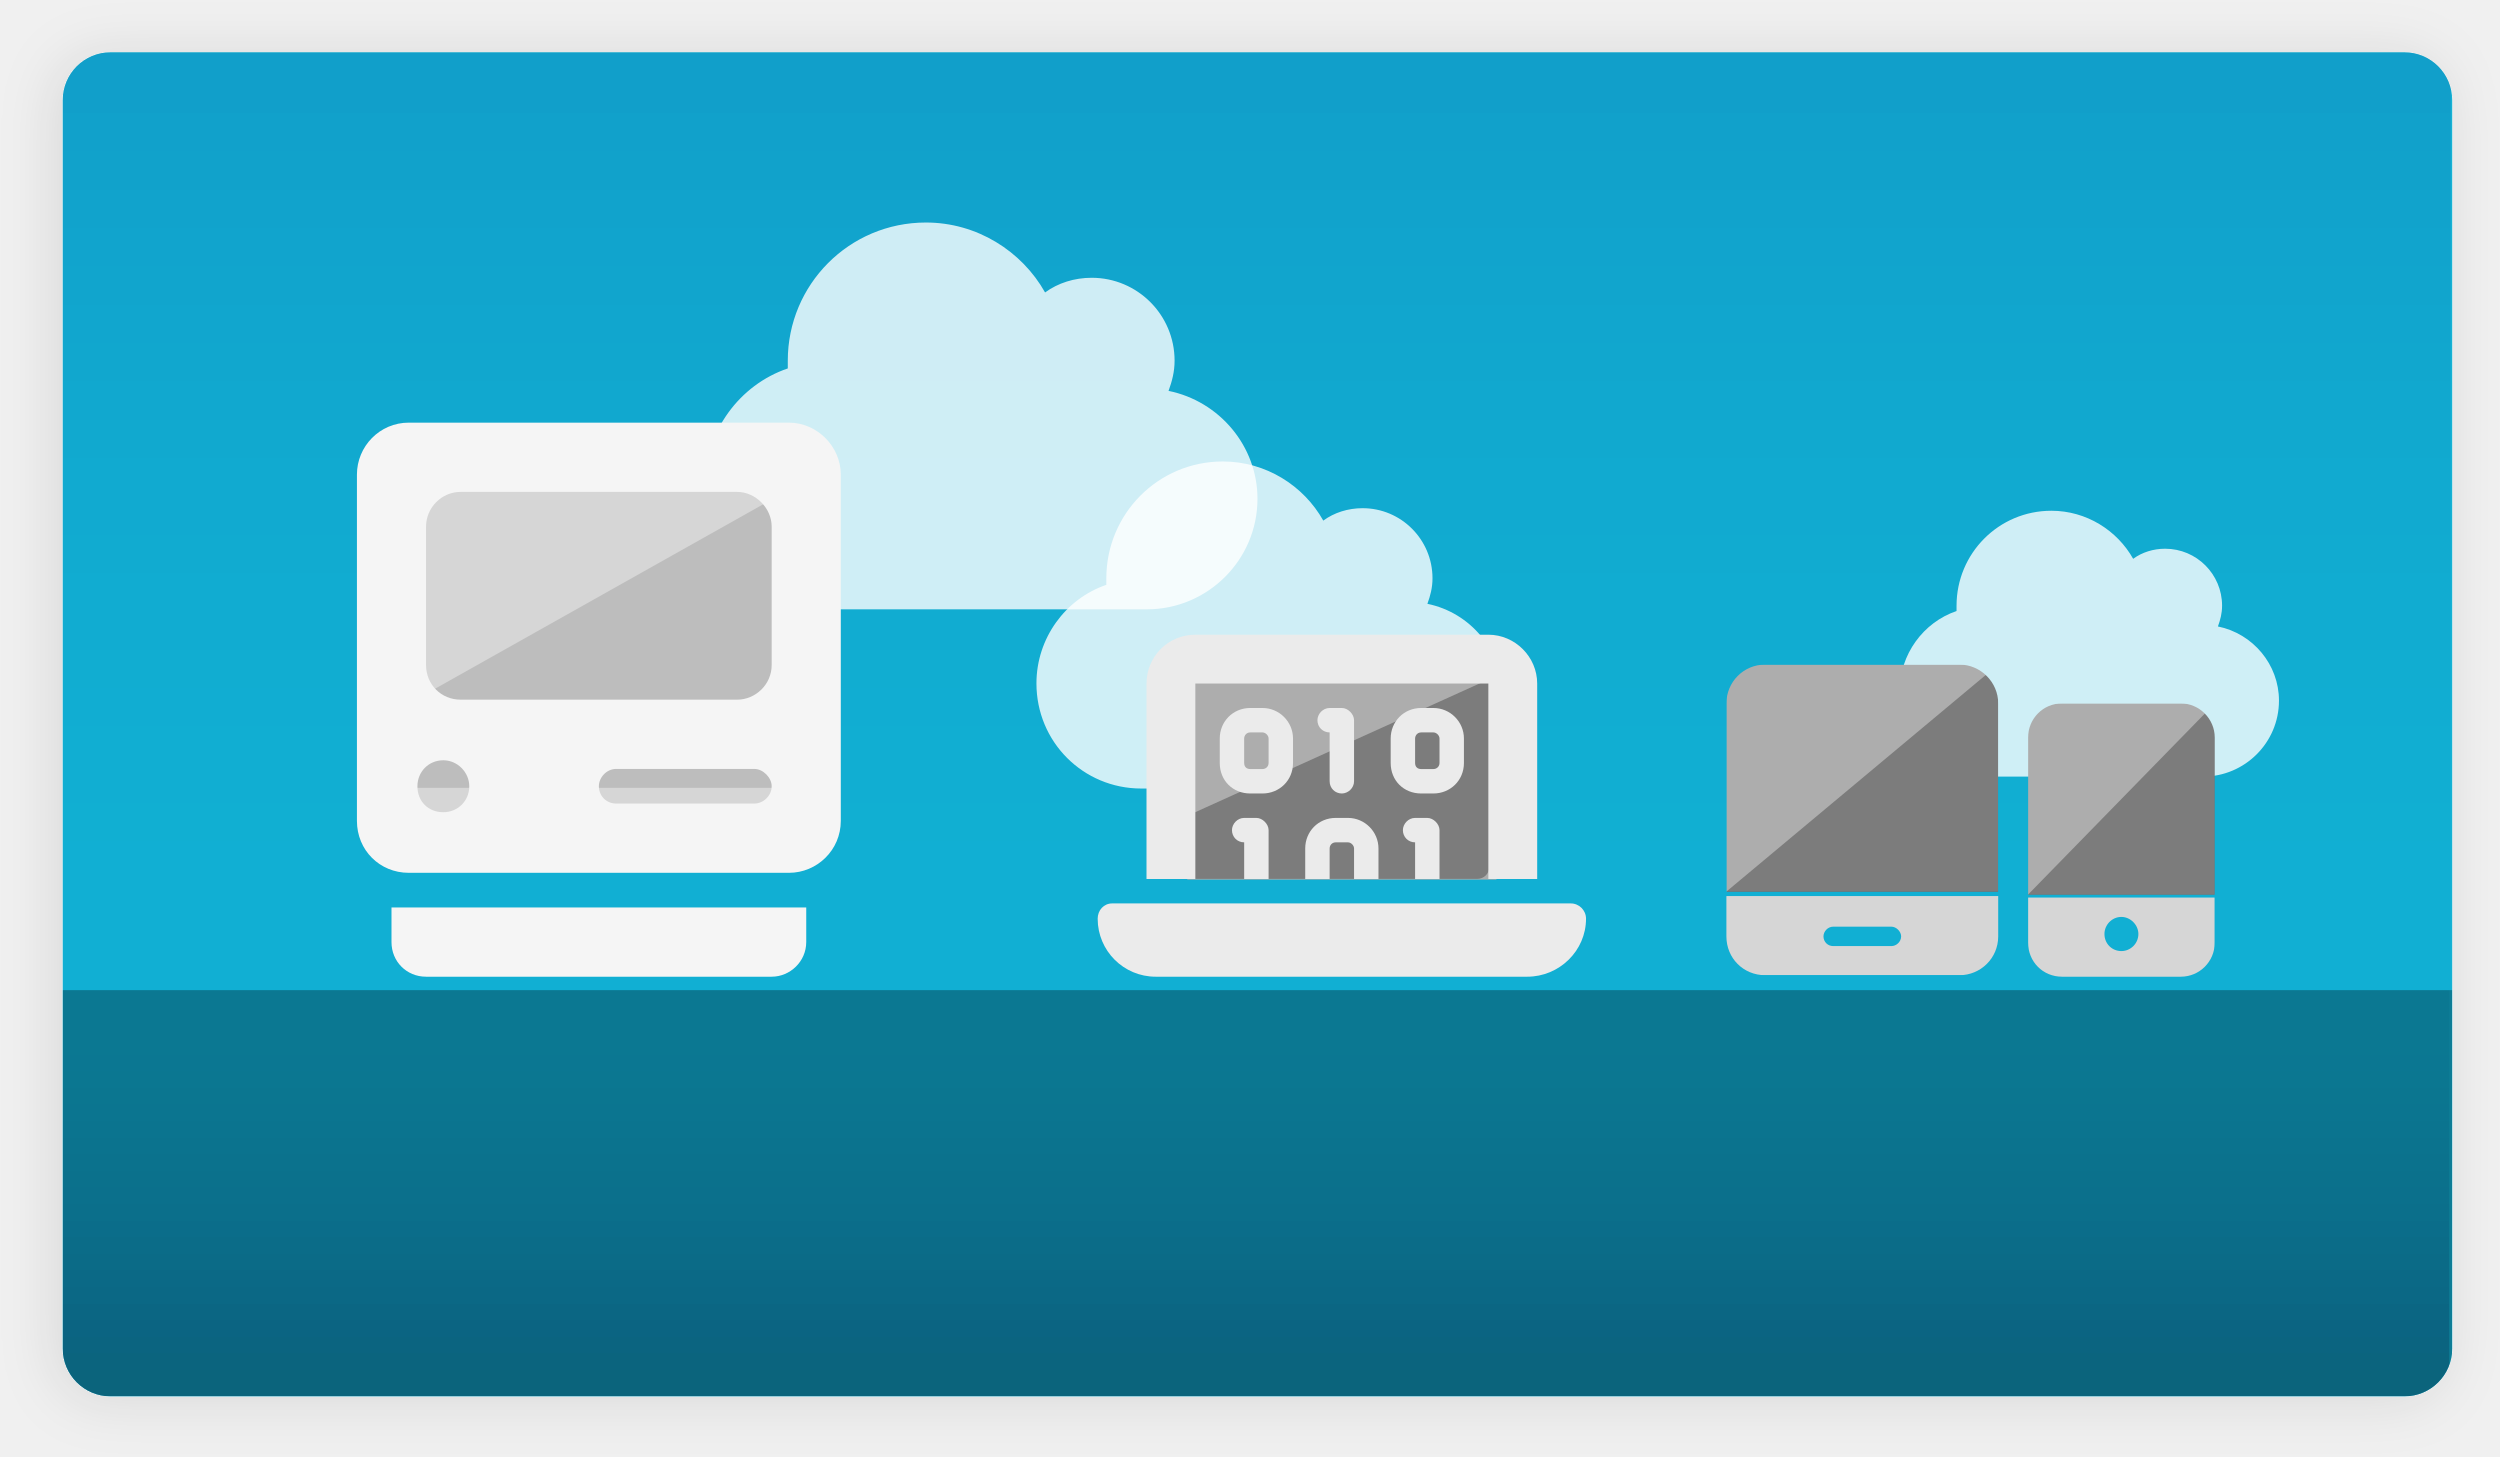
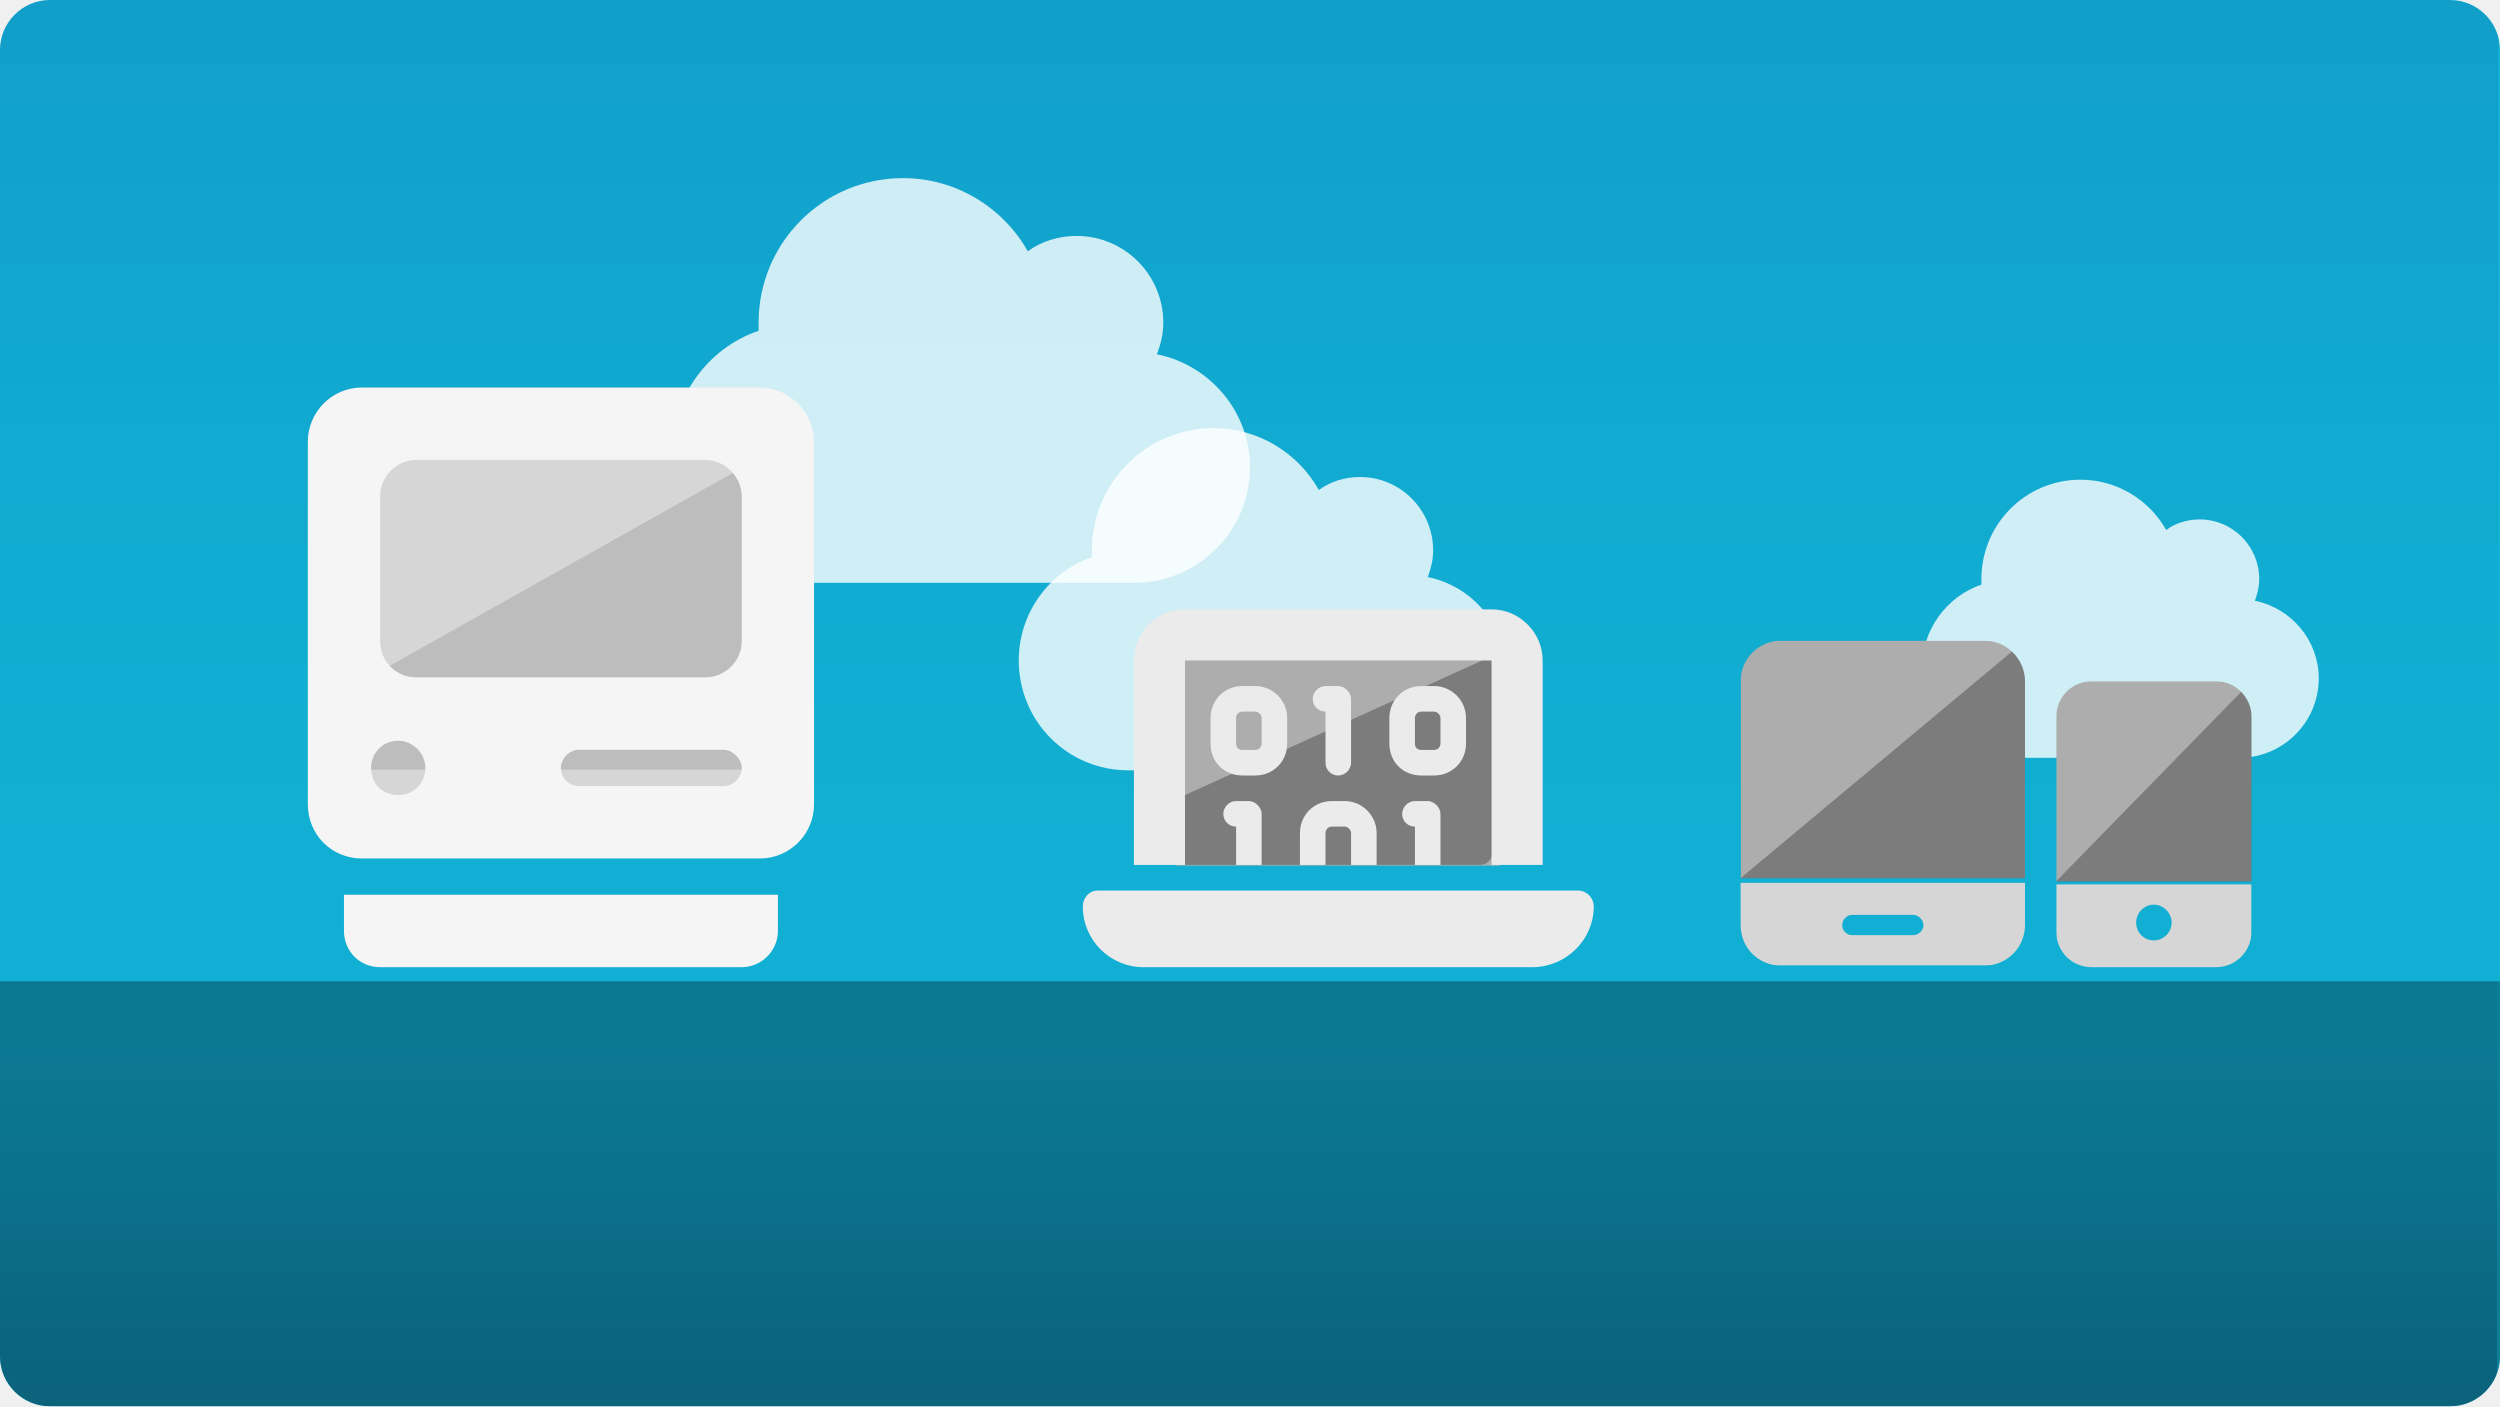
- <svg xmlns="http://www.w3.org/2000/svg" width="1674" height="975" fill="none">
-   <g filter="url(#a)">
-     <g clip-path="url(#b)">
-       <rect width="1600" height="900" x="42" y="35" fill="#16B2D4" rx="32" />
-       <path fill="url(#c)" fill-opacity=".2" d="M1641 663h1599v628H1641z" style="mix-blend-mode:color-burn" transform="rotate(180 1641 663)" />
-       <path fill="#095C6F" d="M42 663h1600v272H42z" opacity=".62" />
-       <path fill="url(#d)" fill-opacity=".2" d="M41 663h1599v272H41z" style="mix-blend-mode:color-burn" />
-       <path fill="#fff" fill-opacity=".8" d="M472 324.75c0-35.844 23.125-67.062 55.5-78.047V241.5c0-50.875 41.047-92.5 92.5-92.5 34.109 0 64.172 19.078 79.781 46.828C708.453 189.469 719.438 186 731 186c30.641 0 55.5 24.859 55.5 55.5 0 7.516-1.734 13.875-4.047 20.234C816.562 268.672 842 298.734 842 334c0 41.047-33.531 74-74 74H555.25C509 408 472 371 472 324.75m800 138.036c0-24.634 15.88-46.09 38.1-53.639v-3.576c0-34.964 28.18-63.571 63.5-63.571 23.42 0 44.05 13.112 54.77 32.183 5.95-4.371 13.49-6.754 21.43-6.754 21.03 0 38.1 17.084 38.1 38.142 0 5.166-1.19 9.536-2.78 13.907 23.42 4.768 40.88 25.428 40.88 49.665 0 28.21-23.02 50.857-50.8 50.857h-146.05c-31.75 0-57.15-25.429-57.15-57.214" />
-       <path fill="#fff" fill-opacity=".8" d="M694 457.607c0-30.308 19.5-56.705 46.8-65.993v-4.4c0-43.018 34.612-78.214 78-78.214 28.762 0 54.112 16.132 67.275 39.596 7.312-5.377 16.575-8.31 26.325-8.31 25.837 0 46.8 21.02 46.8 46.928 0 6.355-1.463 11.732-3.413 17.11C984.55 410.19 1006 435.609 1006 465.429c0 34.707-28.275 62.571-62.4 62.571H764.2c-39 0-70.2-31.286-70.2-70.393" />
-       <path fill="#D6D6D6" d="M269.592 327.464h266.987v250.112H269.592z" />
-       <path fill="#333" d="M269.592 478.044a8 8 0 0 1 4.08-6.974L524.66 329.996c5.332-2.998 11.919.856 11.919 6.974v182.584a8 8 0 0 1-8 8H277.592a8 8 0 0 1-8-8z" style="mix-blend-mode:overlay" />
-       <path fill="#F5F5F5" d="M239 317.781c0-18.84 15.188-34.781 34.714-34.781h254.572C547.089 283 563 298.941 563 317.781v231.875c0 19.565-15.911 34.782-34.714 34.782H273.714c-19.526 0-34.714-15.217-34.714-34.782zm23.143 313.031v-23.187h277.714v23.187c0 13.043-10.848 23.188-23.143 23.188H285.286c-13.018 0-23.143-10.145-23.143-23.188m46.286-301.437c-13.018 0-23.143 10.869-23.143 23.187v92.75c0 13.043 10.125 23.188 23.143 23.188h185.142c12.295 0 23.143-10.145 23.143-23.188v-92.75c0-12.318-10.848-23.187-23.143-23.187zm-11.572 214.484c9.402 0 17.357-7.246 17.357-17.39 0-9.42-7.955-17.391-17.357-17.391-10.125 0-17.357 7.971-17.357 17.391 0 10.144 7.232 17.39 17.357 17.39M401 526.469c0 6.521 5.062 11.593 11.571 11.593h92.572c5.786 0 11.571-5.072 11.571-11.593 0-5.797-5.785-11.594-11.571-11.594h-92.572c-6.509 0-11.571 5.797-11.571 11.594" />
-       <mask id="e" width="182" height="208" x="1156" y="445" maskUnits="userSpaceOnUse" style="mask-type:alpha">
-         <path fill="#000" d="M1182 445h130c14.22 0 26 11.781 26 26v156c0 14.625-11.78 26-26 26h-130c-14.62 0-26-11.375-26-26V471c0-14.219 11.38-26 26-26m45.5 175.5c-3.66 0-6.5 3.25-6.5 6.5 0 3.656 2.84 6.5 6.5 6.5h39c3.25 0 6.5-2.844 6.5-6.5 0-3.25-3.25-6.5-6.5-6.5z" />
-       </mask>
-       <g mask="url(#e)">
-         <path fill="#ADADAD" d="M1156 445h182v152h-182z" />
-         <path fill="#333" d="M1338 597V445l-182 152z" style="mix-blend-mode:overlay" />
-         <path fill="#D6D6D6" d="M1133 600h225v53h-225z" />
+ <svg xmlns="http://www.w3.org/2000/svg" width="1600" height="900" viewBox="0 0 1600 900" fill="none">
+   <g clip-path="url(#clip0_785_2294)">
+     <rect width="1600" height="900" rx="32" fill="#16B2D4" />
+     <g style="mix-blend-mode:color-burn">
+       <rect x="1599" y="628" width="1599" height="628" transform="rotate(180 1599 628)" fill="url(#paint0_linear_785_2294)" fill-opacity="0.2" />
+     </g>
+     <rect opacity="0.62" y="628" width="1600" height="272" fill="#095C6F" />
+     <g style="mix-blend-mode:color-burn">
+       <rect x="-1" y="628" width="1599" height="272" fill="url(#paint1_linear_785_2294)" fill-opacity="0.2" />
+     </g>
+     <path d="M430 289.75C430 253.906 453.125 222.688 485.5 211.703C485.5 209.969 485.5 208.234 485.5 206.5C485.5 155.625 526.547 114 578 114C612.109 114 642.172 133.078 657.781 160.828C666.453 154.469 677.438 151 689 151C719.641 151 744.5 175.859 744.5 206.5C744.5 214.016 742.766 220.375 740.453 226.734C774.562 233.672 800 263.734 800 299C800 340.047 766.469 373 726 373H513.25C467 373 430 336 430 289.75Z" fill="white" fill-opacity="0.8" />
+     <path d="M1230 427.786C1230 403.152 1245.88 381.696 1268.1 374.147C1268.1 372.955 1268.1 371.763 1268.1 370.571C1268.1 335.607 1296.28 307 1331.6 307C1355.02 307 1375.65 320.112 1386.37 339.183C1392.32 334.812 1399.86 332.429 1407.8 332.429C1428.83 332.429 1445.9 349.513 1445.9 370.571C1445.9 375.737 1444.71 380.107 1443.12 384.478C1466.54 389.246 1484 409.906 1484 434.143C1484 462.353 1460.98 485 1433.2 485H1287.15C1255.4 485 1230 459.571 1230 427.786Z" fill="white" fill-opacity="0.8" />
+     <path d="M652 422.607C652 392.299 671.5 365.902 698.8 356.614C698.8 355.147 698.8 353.681 698.8 352.214C698.8 309.196 733.412 274 776.8 274C805.562 274 830.912 290.132 844.075 313.596C851.387 308.219 860.65 305.286 870.4 305.286C896.237 305.286 917.2 326.306 917.2 352.214C917.2 358.569 915.737 363.946 913.787 369.324C942.55 375.19 964 400.609 964 430.429C964 465.136 935.725 493 901.6 493H722.2C683.2 493 652 461.714 652 422.607Z" fill="white" fill-opacity="0.8" />
+     <rect x="227.592" y="292.464" width="266.987" height="250.112" fill="#D6D6D6" />
+     <g style="mix-blend-mode:overlay">
+       <path d="M227.592 443.044C227.592 440.153 229.152 437.487 231.672 436.07L482.66 294.996C487.992 291.998 494.579 295.852 494.579 301.97V484.554C494.579 488.973 490.998 492.554 486.579 492.554H235.592C231.174 492.554 227.592 488.973 227.592 484.554V443.044Z" fill="#333333" />
+     </g>
+     <path d="M197 282.781C197 263.941 212.188 248 231.714 248H486.286C505.089 248 521 263.941 521 282.781V514.656C521 534.221 505.089 549.438 486.286 549.438H231.714C212.188 549.438 197 534.221 197 514.656V282.781ZM220.143 595.812V572.625H497.857V595.812C497.857 608.855 487.009 619 474.714 619H243.286C230.268 619 220.143 608.855 220.143 595.812ZM266.429 294.375C253.411 294.375 243.286 305.244 243.286 317.562V410.312C243.286 423.355 253.411 433.5 266.429 433.5H451.571C463.866 433.5 474.714 423.355 474.714 410.312V317.562C474.714 305.244 463.866 294.375 451.571 294.375H266.429ZM254.857 508.859C264.259 508.859 272.214 501.613 272.214 491.469C272.214 482.049 264.259 474.078 254.857 474.078C244.732 474.078 237.5 482.049 237.5 491.469C237.5 501.613 244.732 508.859 254.857 508.859ZM359 491.469C359 497.99 364.062 503.062 370.571 503.062H463.143C468.929 503.062 474.714 497.99 474.714 491.469C474.714 485.672 468.929 479.875 463.143 479.875H370.571C364.062 479.875 359 485.672 359 491.469Z" fill="#F5F5F5" />
+     <mask id="mask0_785_2294" style="mask-type:alpha" maskUnits="userSpaceOnUse" x="1114" y="410" width="182" height="208">
+       <path d="M1140 410H1270C1284.22 410 1296 421.781 1296 436V592C1296 606.625 1284.22 618 1270 618H1140C1125.38 618 1114 606.625 1114 592V436C1114 421.781 1125.38 410 1140 410ZM1185.5 585.5C1181.84 585.5 1179 588.75 1179 592C1179 595.656 1181.84 598.5 1185.5 598.5H1224.5C1227.75 598.5 1231 595.656 1231 592C1231 588.75 1227.75 585.5 1224.5 585.5H1185.5Z" fill="black" />
+     </mask>
+     <g mask="url(#mask0_785_2294)">
+       <rect x="1114" y="410" width="182" height="152" fill="#ADADAD" />
+       <g style="mix-blend-mode:overlay">
+         <path d="M1296 562V410L1114 562H1296Z" fill="#333333" />
      </g>
-       <mask id="f" width="125" height="183" x="1358" y="471" maskUnits="userSpaceOnUse" style="mask-type:alpha">
-         <path fill="#000" d="M1380.73 471h79.54c12.43 0 22.73 10.365 22.73 22.875v137.25c0 12.867-10.3 22.875-22.73 22.875h-79.54c-12.79 0-22.73-10.008-22.73-22.875v-137.25c0-12.51 9.94-22.875 22.73-22.875m39.77 142.969c-6.39 0-11.36 5.361-11.36 11.437 0 6.434 4.97 11.438 11.36 11.438 6.04 0 11.36-5.004 11.36-11.438 0-6.076-5.32-11.437-11.36-11.437" />
-       </mask>
-       <g mask="url(#f)">
-         <path fill="#D6D6D6" d="M1358 601h125v55h-125z" />
-         <path fill="#ADADAD" d="M1358 471h125v128h-125z" />
-         <path fill="#333" d="M1483 599V471l-125 128z" style="mix-blend-mode:overlay" />
+       <rect x="1091" y="565" width="225" height="53" fill="#D6D6D6" />
+     </g>
+     <mask id="mask1_785_2294" style="mask-type:alpha" maskUnits="userSpaceOnUse" x="1316" y="436" width="125" height="183">
+       <path d="M1338.73 436H1418.27C1430.7 436 1441 446.365 1441 458.875V596.125C1441 608.992 1430.7 619 1418.27 619H1338.73C1325.94 619 1316 608.992 1316 596.125V458.875C1316 446.365 1325.94 436 1338.73 436ZM1378.5 578.969C1372.11 578.969 1367.14 584.33 1367.14 590.406C1367.14 596.84 1372.11 601.844 1378.5 601.844C1384.54 601.844 1389.86 596.84 1389.86 590.406C1389.86 584.33 1384.54 578.969 1378.5 578.969Z" fill="black" />
+     </mask>
+     <g mask="url(#mask1_785_2294)">
+       <rect x="1316" y="566" width="125" height="55" fill="#D6D6D6" />
+       <rect x="1316" y="436" width="125" height="128" fill="#ADADAD" />
+       <g style="mix-blend-mode:overlay">
+         <path d="M1441 564V436L1316 564H1441Z" fill="#333333" />
      </g>
-       <path fill="#ADADAD" d="M795 455h207v134H795z" />
-       <path fill="#333" d="m800 544 201-91-3.771 127.736a8 8 0 0 1-7.996 7.764H800z" style="mix-blend-mode:overlay" />
-       <path fill="#EBEBEB" d="M767.7 457.714c0-17.89 14.306-32.714 32.7-32.714h196.2c17.88 0 32.7 14.824 32.7 32.714v130.857h-32.7V457.714H800.4v130.857h-32.7zM735 615.152c0-5.623 4.088-10.223 9.708-10.223h307.072c5.62 0 10.22 4.6 10.22 10.223 0 21.469-17.88 38.848-39.34 38.848H773.831C752.372 654 735 636.621 735 615.152m102.188-141.081h8.174c11.241 0 20.438 9.201 20.438 20.447v16.357c0 11.757-9.197 20.446-20.438 20.446h-8.174c-11.752 0-20.438-8.689-20.438-20.446v-16.357c0-11.246 8.686-20.447 20.438-20.447m-4.088 20.447v16.357c0 2.556 1.533 4.089 4.088 4.089h8.174c2.044 0 4.088-1.533 4.088-4.089v-16.357c0-2.045-2.044-4.089-4.088-4.089h-8.174c-2.555 0-4.088 2.044-4.088 4.089m57.225-20.447h8.175c4.087 0 8.175 4.09 8.175 8.179v40.893c0 4.6-4.088 8.178-8.175 8.178-4.598 0-8.175-3.578-8.175-8.178v-32.714c-4.598 0-8.175-3.579-8.175-8.179 0-4.089 3.577-8.179 8.175-8.179m40.875 20.447c0-11.246 8.686-20.447 20.437-20.447h8.175c11.241 0 20.438 9.201 20.438 20.447v16.357c0 11.757-9.197 20.446-20.438 20.446h-8.175c-11.751 0-20.437-8.689-20.437-20.446zm20.437-4.089c-2.554 0-4.087 2.044-4.087 4.089v16.357c0 2.556 1.533 4.089 4.087 4.089h8.175c2.044 0 4.088-1.533 4.088-4.089v-16.357c0-2.045-2.044-4.089-4.088-4.089zM833.1 547.679h8.175c4.087 0 8.175 4.089 8.175 8.178v32.714H833.1v-24.535c-4.598 0-8.175-3.578-8.175-8.179 0-4.089 3.577-8.178 8.175-8.178m130.8 8.178v32.714h-16.35v-24.535c-4.598 0-8.175-3.578-8.175-8.179 0-4.089 3.577-8.178 8.175-8.178h8.175c4.087 0 8.175 4.089 8.175 8.178m-40.875 12.268v20.446h-16.35v-20.446c0-2.045-2.044-4.089-4.088-4.089h-8.175c-2.554 0-4.087 2.044-4.087 4.089v20.446h-16.35v-20.446c0-11.246 8.686-20.446 20.437-20.446h8.175c11.241 0 20.438 9.2 20.438 20.446" />
    </g>
+     <rect x="753" y="420" width="207" height="134" fill="#ADADAD" />
+     <g style="mix-blend-mode:overlay">
+       <path d="M758 509L959 418L955.229 545.736C955.102 550.061 951.559 553.5 947.233 553.5H758V509Z" fill="#333333" />
+     </g>
+     <path d="M725.7 422.714C725.7 404.824 740.006 390 758.4 390H954.6C972.483 390 987.3 404.824 987.3 422.714V553.571H954.6V422.714H758.4V553.571H725.7V422.714ZM693 580.152C693 574.529 697.088 569.929 702.708 569.929H1009.78C1015.4 569.929 1020 574.529 1020 580.152C1020 601.621 1002.12 619 980.658 619H731.831C710.372 619 693 601.621 693 580.152ZM795.188 439.071H803.362C814.603 439.071 823.8 448.272 823.8 459.518V475.875C823.8 487.632 814.603 496.321 803.362 496.321H795.188C783.436 496.321 774.75 487.632 774.75 475.875V459.518C774.75 448.272 783.436 439.071 795.188 439.071ZM791.1 459.518V475.875C791.1 478.431 792.633 479.964 795.188 479.964H803.362C805.406 479.964 807.45 478.431 807.45 475.875V459.518C807.45 457.473 805.406 455.429 803.362 455.429H795.188C792.633 455.429 791.1 457.473 791.1 459.518ZM848.325 439.071H856.5C860.587 439.071 864.675 443.161 864.675 447.25V488.143C864.675 492.743 860.587 496.321 856.5 496.321C851.902 496.321 848.325 492.743 848.325 488.143V455.429C843.727 455.429 840.15 451.85 840.15 447.25C840.15 443.161 843.727 439.071 848.325 439.071ZM889.2 459.518C889.2 448.272 897.886 439.071 909.637 439.071H917.812C929.053 439.071 938.25 448.272 938.25 459.518V475.875C938.25 487.632 929.053 496.321 917.812 496.321H909.637C897.886 496.321 889.2 487.632 889.2 475.875V459.518ZM909.637 455.429C907.083 455.429 905.55 457.473 905.55 459.518V475.875C905.55 478.431 907.083 479.964 909.637 479.964H917.812C919.856 479.964 921.9 478.431 921.9 475.875V459.518C921.9 457.473 919.856 455.429 917.812 455.429H909.637ZM791.1 512.679H799.275C803.362 512.679 807.45 516.768 807.45 520.857V553.571H791.1V529.036C786.502 529.036 782.925 525.458 782.925 520.857C782.925 516.768 786.502 512.679 791.1 512.679ZM921.9 520.857V553.571H905.55V529.036C900.952 529.036 897.375 525.458 897.375 520.857C897.375 516.768 900.952 512.679 905.55 512.679H913.725C917.812 512.679 921.9 516.768 921.9 520.857ZM881.025 533.125V553.571H864.675V533.125C864.675 531.08 862.631 529.036 860.587 529.036H852.412C849.858 529.036 848.325 531.08 848.325 533.125V553.571H831.975V533.125C831.975 521.879 840.661 512.679 852.412 512.679H860.587C871.828 512.679 881.025 521.879 881.025 533.125Z" fill="#EBEBEB" />
  </g>
  <defs>
-     <linearGradient id="c" x1="2568.99" x2="2568.99" y1="739.508" y2="1263.11" gradientUnits="userSpaceOnUse">
+     <linearGradient id="paint0_linear_785_2294" x1="2526.99" y1="704.508" x2="2526.99" y2="1228.11" gradientUnits="userSpaceOnUse">
      <stop stop-color="#D9D9D9" />
      <stop offset="1" stop-color="#737373" />
    </linearGradient>
-     <linearGradient id="d" x1="968.991" x2="968.991" y1="696.137" y2="922.919" gradientUnits="userSpaceOnUse">
+     <linearGradient id="paint1_linear_785_2294" x1="926.991" y1="661.137" x2="926.991" y2="887.919" gradientUnits="userSpaceOnUse">
      <stop stop-color="#D9D9D9" />
      <stop offset="1" stop-color="#737373" />
    </linearGradient>
-     <clipPath id="b">
-       <rect width="1600" height="900" x="42" y="35" fill="#fff" rx="32" />
+     <clipPath id="clip0_785_2294">
+       <rect width="1600" height="900" rx="32" fill="white" />
    </clipPath>
-     <filter id="a" width="1673.44" height="973.44" x=".333" y=".753" color-interpolation-filters="sRGB" filterUnits="userSpaceOnUse">
-       <feFlood flood-opacity="0" result="BackgroundImageFix" />
-       <feColorMatrix in="SourceAlpha" result="hardAlpha" values="0 0 0 0 0 0 0 0 0 0 0 0 0 0 0 0 0 0 127 0" />
-       <feOffset dx="-4.947" dy="2.473" />
-       <feGaussianBlur stdDeviation="18.36" />
-       <feComposite in2="hardAlpha" operator="out" />
-       <feColorMatrix values="0 0 0 0 0 0 0 0 0 0 0 0 0 0 0 0 0 0 0.1 0" />
-       <feBlend in2="BackgroundImageFix" result="effect1_dropShadow_785_2294" />
-       <feBlend in="SourceGraphic" in2="effect1_dropShadow_785_2294" result="shape" />
-     </filter>
  </defs>
</svg>
